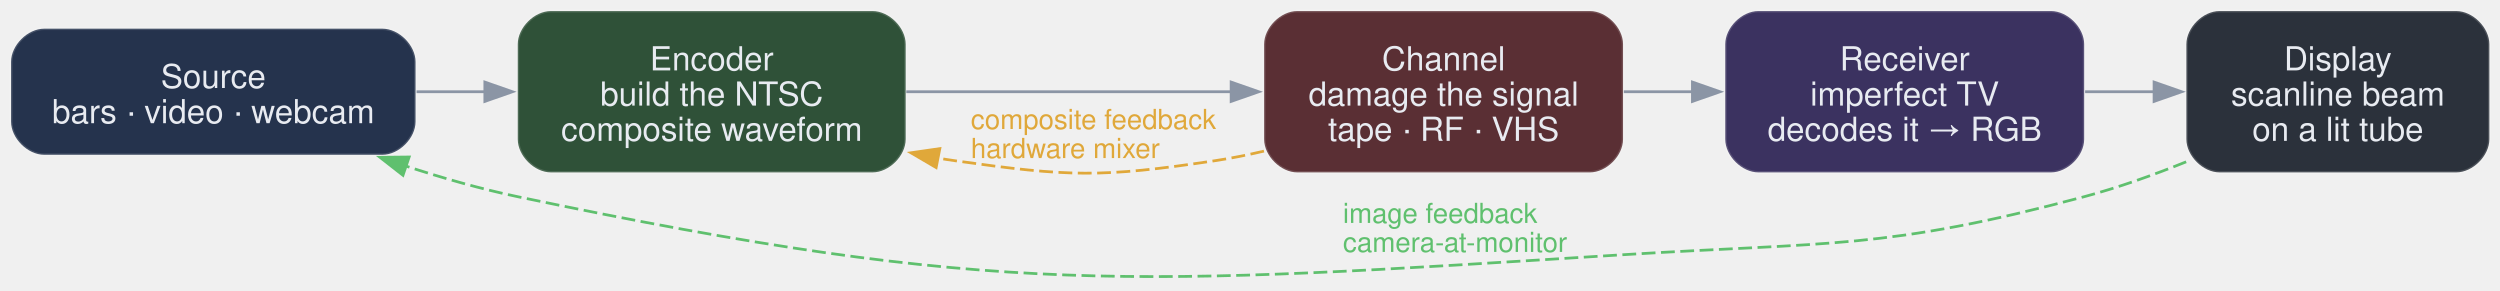
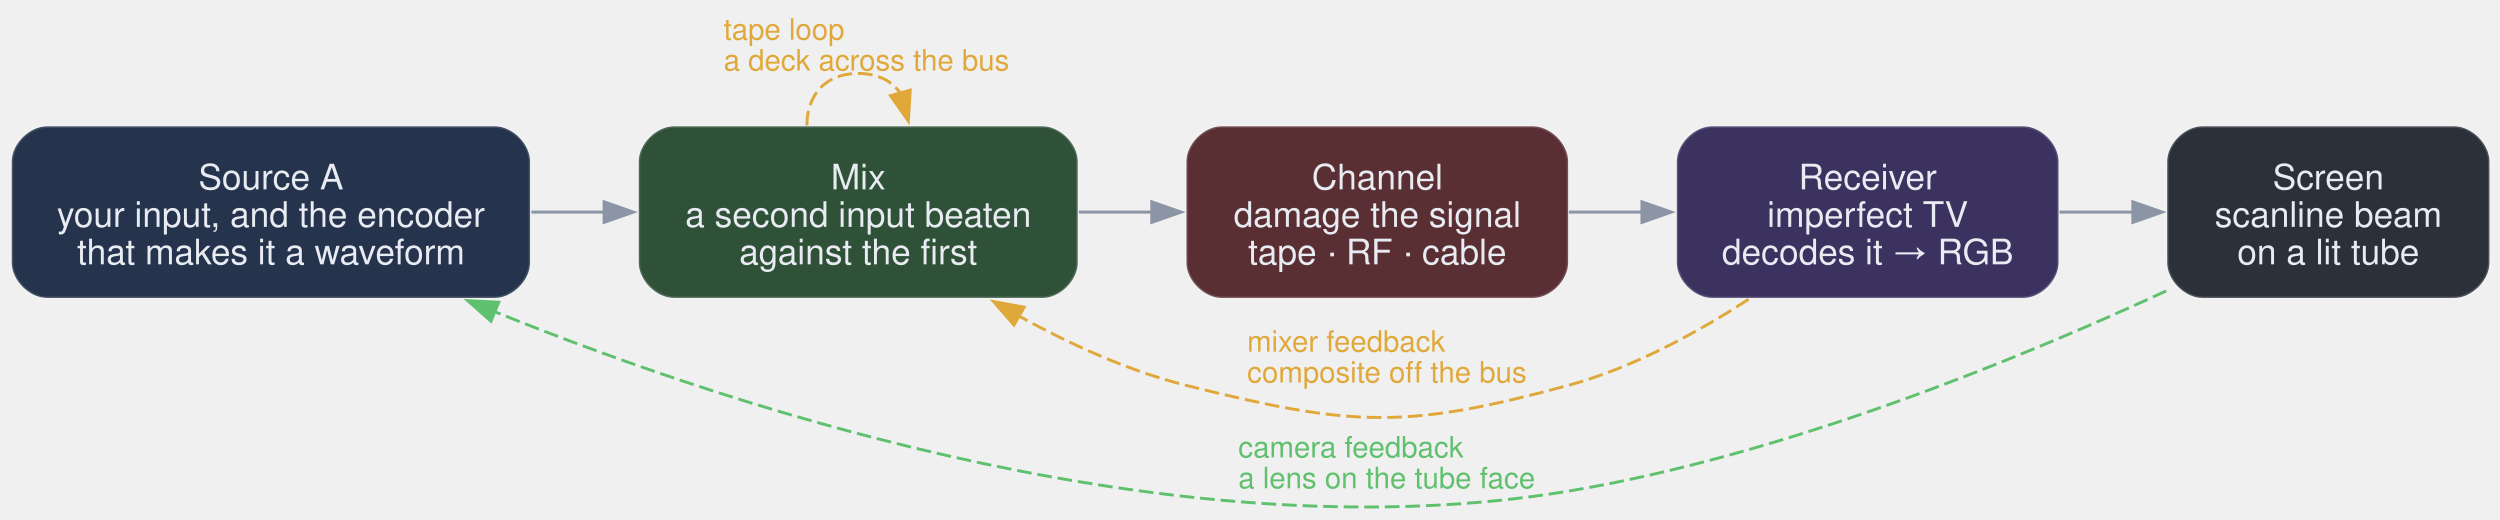
- <svg xmlns="http://www.w3.org/2000/svg" width="905pt" height="105pt" viewBox="0.00 0.00 905.00 105.00">
-   <g id="graph0" class="graph" transform="scale(1 1) rotate(0) translate(4 100.6)">
+ <svg xmlns="http://www.w3.org/2000/svg" width="851pt" height="177pt" viewBox="0.00 0.00 851.00 177.00">
+   <g id="graph0" class="graph" transform="scale(1 1) rotate(0) translate(4 172.88)">
    <g id="node1" class="node">
-       <path fill="#25334d" stroke="#ffffff" stroke-opacity="0.149" d="M134.43,-90.22C134.43,-90.22 12,-90.22 12,-90.22 6,-90.22 0,-84.22 0,-78.22 0,-78.22 0,-56.56 0,-56.56 0,-50.56 6,-44.56 12,-44.56 12,-44.56 134.43,-44.56 134.43,-44.56 140.43,-44.56 146.43,-50.56 146.43,-56.56 146.43,-56.56 146.43,-78.22 146.43,-78.22 146.43,-84.22 140.43,-90.22 134.43,-90.22" />
-       <text xml:space="preserve" text-anchor="middle" x="73.22" y="-68.74" font-family="Helvetica,Arial,sans-serif" font-size="12.00" fill="#e8ebf1">Source</text>
-       <text xml:space="preserve" text-anchor="middle" x="73.22" y="-55.99" font-family="Helvetica,Arial,sans-serif" font-size="12.00" fill="#e8ebf1">bars · video · webcam</text>
+       <path fill="#25334d" stroke="#ffffff" stroke-opacity="0.149" d="M164.43,-129.88C164.43,-129.88 12,-129.88 12,-129.88 6,-129.88 0,-123.88 0,-117.88 0,-117.88 0,-83.47 0,-83.47 0,-77.47 6,-71.47 12,-71.47 12,-71.47 164.43,-71.47 164.43,-71.47 170.43,-71.47 176.43,-77.47 176.43,-83.47 176.43,-83.47 176.43,-117.88 176.43,-117.88 176.43,-123.88 170.43,-129.88 164.43,-129.88" />
+       <text xml:space="preserve" text-anchor="middle" x="88.22" y="-108.4" font-family="Helvetica,Arial,sans-serif" font-size="12.00" fill="#e8ebf1">Source A</text>
+       <text xml:space="preserve" text-anchor="middle" x="88.22" y="-95.65" font-family="Helvetica,Arial,sans-serif" font-size="12.00" fill="#e8ebf1">your input, and the encoder</text>
+       <text xml:space="preserve" text-anchor="middle" x="88.22" y="-82.9" font-family="Helvetica,Arial,sans-serif" font-size="12.00" fill="#e8ebf1">that makes it a waveform</text>
    </g>
    <g id="node2" class="node">
-       <path fill="#2f5138" stroke="#ffffff" stroke-opacity="0.149" d="M311.86,-96.6C311.86,-96.6 195.43,-96.6 195.43,-96.6 189.43,-96.6 183.43,-90.6 183.43,-84.6 183.43,-84.6 183.43,-50.19 183.43,-50.19 183.43,-44.19 189.43,-38.19 195.43,-38.19 195.43,-38.19 311.86,-38.19 311.86,-38.19 317.86,-38.19 323.86,-44.19 323.86,-50.19 323.86,-50.19 323.86,-84.6 323.86,-84.6 323.86,-90.6 317.86,-96.6 311.86,-96.6" />
-       <text xml:space="preserve" text-anchor="middle" x="253.65" y="-75.12" font-family="Helvetica,Arial,sans-serif" font-size="12.00" fill="#e8ebf1">Encoder</text>
-       <text xml:space="preserve" text-anchor="middle" x="253.65" y="-62.37" font-family="Helvetica,Arial,sans-serif" font-size="12.00" fill="#e8ebf1">build the NTSC</text>
-       <text xml:space="preserve" text-anchor="middle" x="253.65" y="-49.62" font-family="Helvetica,Arial,sans-serif" font-size="12.00" fill="#e8ebf1">composite waveform</text>
+       <path fill="#2f5138" stroke="#ffffff" stroke-opacity="0.149" d="M350.86,-129.88C350.86,-129.88 225.43,-129.88 225.43,-129.88 219.43,-129.88 213.43,-123.88 213.43,-117.88 213.43,-117.88 213.43,-83.47 213.43,-83.47 213.43,-77.47 219.43,-71.47 225.43,-71.47 225.43,-71.47 350.86,-71.47 350.86,-71.47 356.86,-71.47 362.86,-77.47 362.86,-83.47 362.86,-83.47 362.86,-117.88 362.86,-117.88 362.86,-123.88 356.86,-129.88 350.86,-129.88" />
+       <text xml:space="preserve" text-anchor="middle" x="288.15" y="-108.4" font-family="Helvetica,Arial,sans-serif" font-size="12.00" fill="#e8ebf1">Mix</text>
+       <text xml:space="preserve" text-anchor="middle" x="288.15" y="-95.65" font-family="Helvetica,Arial,sans-serif" font-size="12.00" fill="#e8ebf1">a second input beaten</text>
+       <text xml:space="preserve" text-anchor="middle" x="288.15" y="-82.9" font-family="Helvetica,Arial,sans-serif" font-size="12.00" fill="#e8ebf1">against the first</text>
    </g>
    <g id="edge1" class="edge">
-       <path fill="none" stroke="#8b95a5" d="M146.79,-67.39C155.01,-67.39 163.44,-67.39 171.76,-67.39" />
-       <polygon fill="#8b95a5" stroke="#8b95a5" points="171.51,-70.89 181.51,-67.39 171.51,-63.89 171.51,-70.89" />
+       <path fill="none" stroke="#8b95a5" d="M176.89,-100.68C185.12,-100.68 193.45,-100.68 201.65,-100.68" />
+       <polygon fill="#8b95a5" stroke="#8b95a5" points="201.62,-104.18 211.62,-100.68 201.62,-97.18 201.62,-104.18" />
+     </g>
+     <g id="edge7" class="edge">
+       <path fill="none" stroke="#e0a83a" stroke-dasharray="5,2" d="M270.67,-130.18C270.67,-140.01 276.49,-147.88 288.15,-147.88 294.88,-147.88 299.67,-145.25 302.51,-141.13" />
+       <polygon fill="#e0a83a" stroke="#e0a83a" points="305.84,-142.21 305.21,-131.64 299.11,-140.3 305.84,-142.21" />
+       <text xml:space="preserve" text-anchor="start" x="236.77" y="-159.38" font-family="Helvetica,Arial,sans-serif" font-size="10.00" fill="#e0a83a">  tape loop</text>
+       <text xml:space="preserve" text-anchor="start" x="236.77" y="-148.88" font-family="Helvetica,Arial,sans-serif" font-size="10.00" fill="#e0a83a">  a deck across the bus</text>
    </g>
    <g id="node3" class="node">
-       <path fill="#5a2f34" stroke="#ffffff" stroke-opacity="0.149" d="M571.54,-96.6C571.54,-96.6 465.61,-96.6 465.61,-96.6 459.61,-96.6 453.61,-90.6 453.61,-84.6 453.61,-84.6 453.61,-50.19 453.61,-50.19 453.61,-44.19 459.61,-38.19 465.61,-38.19 465.61,-38.19 571.54,-38.19 571.54,-38.19 577.54,-38.19 583.54,-44.19 583.54,-50.19 583.54,-50.19 583.54,-84.6 583.54,-84.6 583.54,-90.6 577.54,-96.6 571.54,-96.6" />
-       <text xml:space="preserve" text-anchor="middle" x="518.58" y="-75.12" font-family="Helvetica,Arial,sans-serif" font-size="12.00" fill="#e8ebf1">Channel</text>
-       <text xml:space="preserve" text-anchor="middle" x="518.58" y="-62.37" font-family="Helvetica,Arial,sans-serif" font-size="12.00" fill="#e8ebf1">damage the signal</text>
-       <text xml:space="preserve" text-anchor="middle" x="518.58" y="-49.62" font-family="Helvetica,Arial,sans-serif" font-size="12.00" fill="#e8ebf1">tape · RF · VHS</text>
+       <path fill="#5a2f34" stroke="#ffffff" stroke-opacity="0.149" d="M517.79,-129.88C517.79,-129.88 411.86,-129.88 411.86,-129.88 405.86,-129.88 399.86,-123.88 399.86,-117.88 399.86,-117.88 399.86,-83.47 399.86,-83.47 399.86,-77.47 405.86,-71.47 411.86,-71.47 411.86,-71.47 517.79,-71.47 517.79,-71.47 523.79,-71.47 529.79,-77.47 529.79,-83.47 529.79,-83.47 529.79,-117.88 529.79,-117.88 529.79,-123.88 523.79,-129.88 517.79,-129.88" />
+       <text xml:space="preserve" text-anchor="middle" x="464.83" y="-108.4" font-family="Helvetica,Arial,sans-serif" font-size="12.00" fill="#e8ebf1">Channel</text>
+       <text xml:space="preserve" text-anchor="middle" x="464.83" y="-95.65" font-family="Helvetica,Arial,sans-serif" font-size="12.00" fill="#e8ebf1">damage the signal</text>
+       <text xml:space="preserve" text-anchor="middle" x="464.83" y="-82.9" font-family="Helvetica,Arial,sans-serif" font-size="12.00" fill="#e8ebf1">tape · RF · cable</text>
    </g>
    <g id="edge2" class="edge">
-       <path fill="none" stroke="#8b95a5" d="M324.07,-67.39C360.33,-67.39 404.77,-67.39 441.91,-67.39" />
-       <polygon fill="#8b95a5" stroke="#8b95a5" points="441.67,-70.89 451.67,-67.39 441.67,-63.89 441.67,-70.89" />
+       <path fill="none" stroke="#8b95a5" d="M363.23,-100.68C371.54,-100.68 380.01,-100.68 388.34,-100.68" />
+       <polygon fill="#8b95a5" stroke="#8b95a5" points="388.06,-104.18 398.06,-100.68 388.06,-97.18 388.06,-104.18" />
+     </g>
+     <g id="node4" class="node">
+       <path fill="#3b3260" stroke="#ffffff" stroke-opacity="0.149" d="M684.72,-129.88C684.72,-129.88 578.79,-129.88 578.79,-129.88 572.79,-129.88 566.79,-123.88 566.79,-117.88 566.79,-117.88 566.79,-83.47 566.79,-83.47 566.79,-77.47 572.79,-71.47 578.79,-71.47 578.79,-71.47 684.72,-71.47 684.72,-71.47 690.72,-71.47 696.72,-77.47 696.72,-83.47 696.72,-83.47 696.72,-117.88 696.72,-117.88 696.72,-123.88 690.72,-129.88 684.72,-129.88" />
+       <text xml:space="preserve" text-anchor="middle" x="631.76" y="-108.4" font-family="Helvetica,Arial,sans-serif" font-size="12.00" fill="#e8ebf1">Receiver</text>
+       <text xml:space="preserve" text-anchor="middle" x="631.76" y="-95.65" font-family="Helvetica,Arial,sans-serif" font-size="12.00" fill="#e8ebf1">imperfect TV</text>
+       <text xml:space="preserve" text-anchor="middle" x="631.76" y="-82.9" font-family="Helvetica,Arial,sans-serif" font-size="12.00" fill="#e8ebf1">decodes it → RGB</text>
+     </g>
+     <g id="edge3" class="edge">
+       <path fill="none" stroke="#8b95a5" d="M530.06,-100.68C538.27,-100.68 546.73,-100.68 555.1,-100.68" />
+       <polygon fill="#8b95a5" stroke="#8b95a5" points="554.91,-104.18 564.91,-100.68 554.91,-97.18 554.91,-104.18" />
+     </g>
+     <g id="edge6" class="edge">
+       <path fill="none" stroke="#e0a83a" stroke-dasharray="5,2" d="M591.21,-71C573.41,-59.44 551.54,-47.57 529.79,-41.68 474.05,-26.58 455.88,-27.68 399.86,-41.68 380.25,-46.57 360.31,-55.67 342.86,-65.28" />
+       <polygon fill="#e0a83a" stroke="#e0a83a" points="341.16,-62.23 334.21,-70.22 344.63,-68.31 341.16,-62.23" />
+       <text xml:space="preserve" text-anchor="start" x="414.95" y="-53.18" font-family="Helvetica,Arial,sans-serif" font-size="10.00" fill="#e0a83a">  mixer feedback</text>
+       <text xml:space="preserve" text-anchor="start" x="414.95" y="-42.68" font-family="Helvetica,Arial,sans-serif" font-size="10.00" fill="#e0a83a">  composite off the bus</text>
+     </g>
+     <g id="node5" class="node">
+       <path fill="#2b313b" stroke="#ffffff" stroke-opacity="0.149" d="M831.4,-129.88C831.4,-129.88 745.72,-129.88 745.72,-129.88 739.72,-129.88 733.72,-123.88 733.72,-117.88 733.72,-117.88 733.72,-83.47 733.72,-83.47 733.72,-77.47 739.72,-71.47 745.72,-71.47 745.72,-71.47 831.4,-71.47 831.4,-71.47 837.4,-71.47 843.4,-77.47 843.4,-83.47 843.4,-83.47 843.4,-117.88 843.4,-117.88 843.4,-123.88 837.4,-129.88 831.4,-129.88" />
+       <text xml:space="preserve" text-anchor="middle" x="788.56" y="-108.4" font-family="Helvetica,Arial,sans-serif" font-size="12.00" fill="#e8ebf1">Screen</text>
+       <text xml:space="preserve" text-anchor="middle" x="788.56" y="-95.65" font-family="Helvetica,Arial,sans-serif" font-size="12.00" fill="#e8ebf1">scanline beam</text>
+       <text xml:space="preserve" text-anchor="middle" x="788.56" y="-82.9" font-family="Helvetica,Arial,sans-serif" font-size="12.00" fill="#e8ebf1">on a lit tube</text>
+     </g>
+     <g id="edge4" class="edge">
+       <path fill="none" stroke="#8b95a5" d="M697.06,-100.68C705.4,-100.68 713.95,-100.68 722.3,-100.68" />
+       <polygon fill="#8b95a5" stroke="#8b95a5" points="722.02,-104.18 732.02,-100.68 722.02,-97.18 722.02,-104.18" />
    </g>
    <g id="edge5" class="edge">
-       <path fill="none" stroke="#e0a83a" stroke-dasharray="5,2" d="M453.56,-45.9C447.54,-44.48 441.5,-43.27 435.61,-42.39 394.4,-36.24 383.12,-36.59 341.86,-42.39 339.7,-42.69 337.51,-43.04 335.31,-43.42" />
-       <polygon fill="#e0a83a" stroke="#e0a83a" points="334.88,-39.94 325.74,-45.29 336.22,-46.81 334.88,-39.94" />
-       <text xml:space="preserve" text-anchor="start" x="341.86" y="-53.89" font-family="Helvetica,Arial,sans-serif" font-size="10.00" fill="#e0a83a">  composite feedback</text>
-       <text xml:space="preserve" text-anchor="start" x="341.86" y="-43.39" font-family="Helvetica,Arial,sans-serif" font-size="10.00" fill="#e0a83a">  hardware mixer</text>
-     </g>
-     <g id="node4" class="node">
-       <path fill="#3b3260" stroke="#ffffff" stroke-opacity="0.149" d="M738.47,-96.6C738.47,-96.6 632.54,-96.6 632.54,-96.6 626.54,-96.6 620.54,-90.6 620.54,-84.6 620.54,-84.6 620.54,-50.19 620.54,-50.19 620.54,-44.19 626.54,-38.19 632.54,-38.19 632.54,-38.19 738.47,-38.19 738.47,-38.19 744.47,-38.19 750.47,-44.19 750.47,-50.19 750.47,-50.19 750.47,-84.6 750.47,-84.6 750.47,-90.6 744.47,-96.6 738.47,-96.6" />
-       <text xml:space="preserve" text-anchor="middle" x="685.51" y="-75.12" font-family="Helvetica,Arial,sans-serif" font-size="12.00" fill="#e8ebf1">Receiver</text>
-       <text xml:space="preserve" text-anchor="middle" x="685.51" y="-62.37" font-family="Helvetica,Arial,sans-serif" font-size="12.00" fill="#e8ebf1">imperfect TV</text>
-       <text xml:space="preserve" text-anchor="middle" x="685.51" y="-49.62" font-family="Helvetica,Arial,sans-serif" font-size="12.00" fill="#e8ebf1">decodes it → RGB</text>
-     </g>
-     <g id="edge3" class="edge">
-       <path fill="none" stroke="#8b95a5" d="M583.81,-67.39C592.02,-67.39 600.48,-67.39 608.85,-67.39" />
-       <polygon fill="#8b95a5" stroke="#8b95a5" points="608.66,-70.89 618.66,-67.39 608.66,-63.89 608.66,-70.89" />
-     </g>
-     <g id="node5" class="node">
-       <path fill="#2b313b" stroke="#ffffff" stroke-opacity="0.149" d="M885.15,-96.6C885.15,-96.6 799.47,-96.6 799.47,-96.6 793.47,-96.6 787.47,-90.6 787.47,-84.6 787.47,-84.6 787.47,-50.19 787.47,-50.19 787.47,-44.19 793.47,-38.19 799.47,-38.19 799.47,-38.19 885.15,-38.19 885.15,-38.19 891.15,-38.19 897.15,-44.19 897.15,-50.19 897.15,-50.19 897.15,-84.6 897.15,-84.6 897.15,-90.6 891.15,-96.6 885.15,-96.6" />
-       <text xml:space="preserve" text-anchor="middle" x="842.31" y="-75.12" font-family="Helvetica,Arial,sans-serif" font-size="12.00" fill="#e8ebf1">Display</text>
-       <text xml:space="preserve" text-anchor="middle" x="842.31" y="-62.37" font-family="Helvetica,Arial,sans-serif" font-size="12.00" fill="#e8ebf1">scanline beam</text>
-       <text xml:space="preserve" text-anchor="middle" x="842.31" y="-49.62" font-family="Helvetica,Arial,sans-serif" font-size="12.00" fill="#e8ebf1">on a lit tube</text>
-     </g>
-     <g id="edge4" class="edge">
-       <path fill="none" stroke="#8b95a5" d="M750.81,-67.39C759.15,-67.39 767.7,-67.39 776.05,-67.39" />
-       <polygon fill="#8b95a5" stroke="#8b95a5" points="775.77,-70.89 785.77,-67.39 775.77,-63.89 775.77,-70.89" />
-     </g>
-     <g id="edge6" class="edge">
-       <path fill="none" stroke="#5fc06e" stroke-dasharray="5,2" d="M787.39,-42.02C775.44,-37.2 762.69,-32.65 750.47,-29.39 678.22,-10.12 658.17,-13.07 583.54,-8.39 405.82,2.74 357.73,7.07 183.43,-29.39 170.02,-32.2 155.99,-36.21 142.64,-40.58" />
-       <polygon fill="#5fc06e" stroke="#5fc06e" points="141.88,-37.14 133.53,-43.66 144.12,-43.77 141.88,-37.14" />
-       <text xml:space="preserve" text-anchor="start" x="476.58" y="-19.89" font-family="Helvetica,Arial,sans-serif" font-size="10.00" fill="#5fc06e">  image feedback</text>
-       <text xml:space="preserve" text-anchor="start" x="476.58" y="-9.39" font-family="Helvetica,Arial,sans-serif" font-size="10.00" fill="#5fc06e">  camera-at-monitor</text>
+       <path fill="none" stroke="#5fc06e" stroke-dasharray="5,2" d="M733.4,-73.86C682.34,-50.27 602.95,-17.82 529.79,-5.68 400.49,15.79 251.76,-31.51 164.39,-66.78" />
+       <polygon fill="#5fc06e" stroke="#5fc06e" points="163.12,-63.52 155.19,-70.55 165.77,-70 163.12,-63.52" />
+       <text xml:space="preserve" text-anchor="start" x="411.95" y="-17.18" font-family="Helvetica,Arial,sans-serif" font-size="10.00" fill="#5fc06e">  camera feedback</text>
+       <text xml:space="preserve" text-anchor="start" x="411.95" y="-6.68" font-family="Helvetica,Arial,sans-serif" font-size="10.00" fill="#5fc06e">  a lens on the tube face</text>
    </g>
  </g>
</svg>
